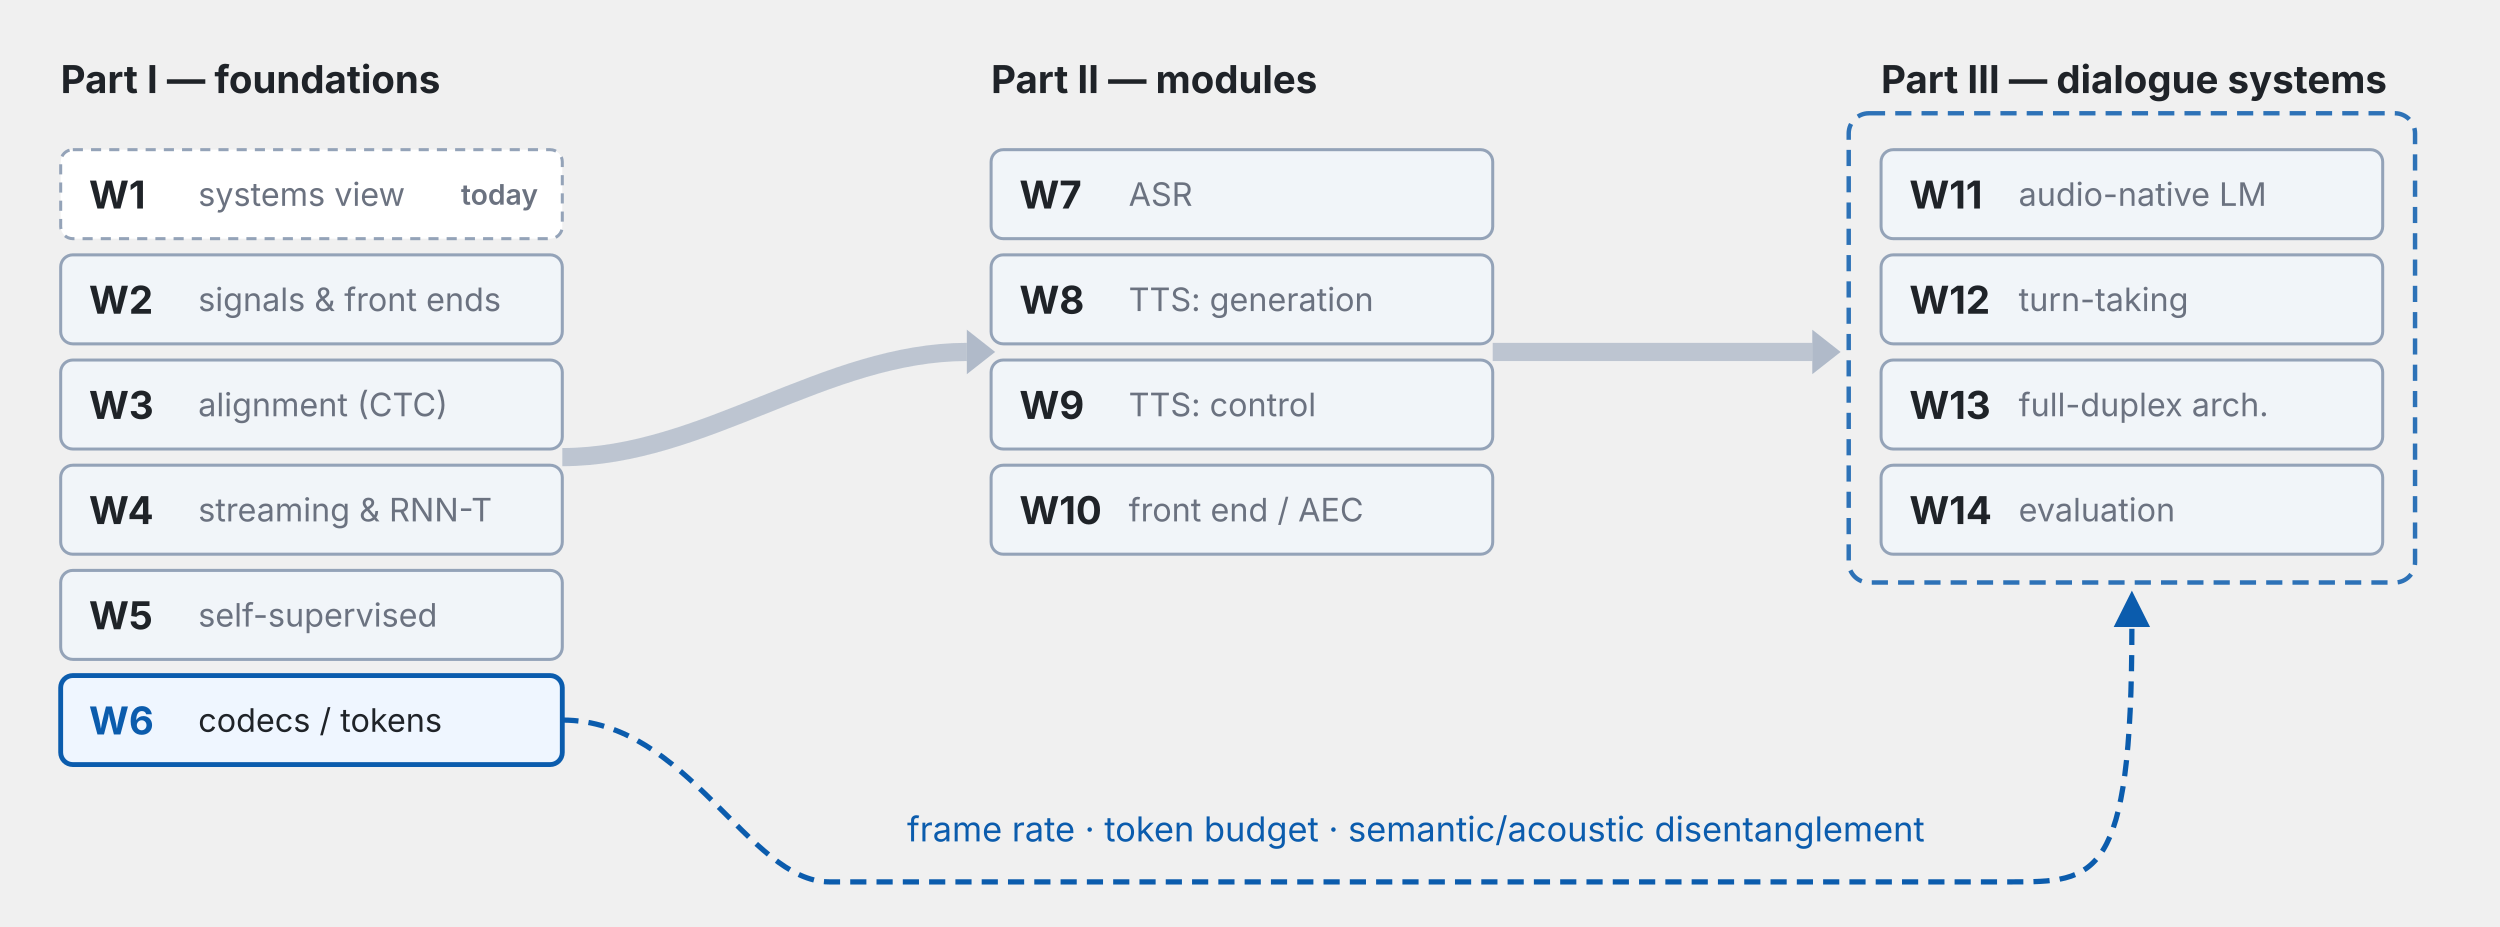
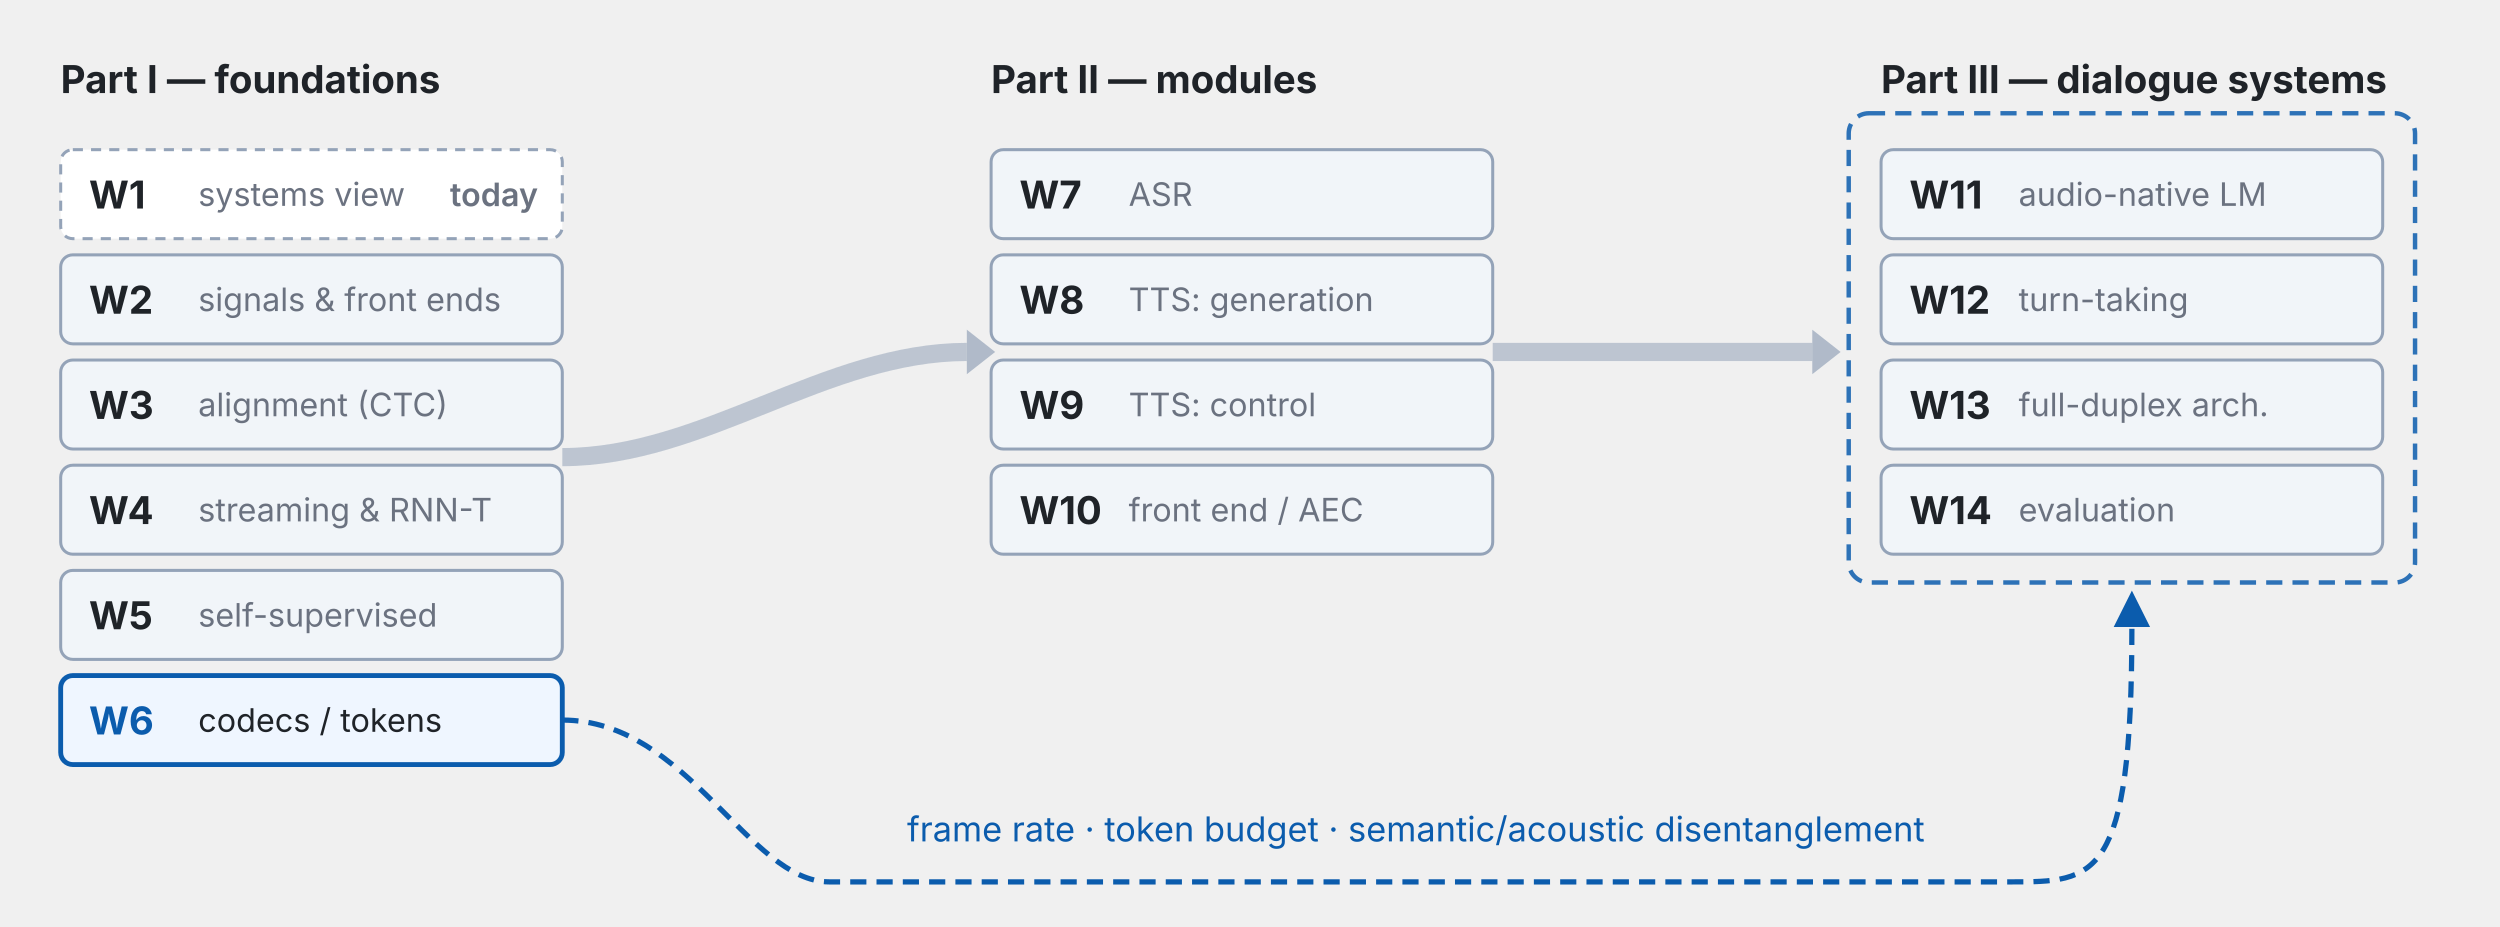
<svg xmlns="http://www.w3.org/2000/svg" viewBox="0 0 1236 458" width="100%" role="img" font-family="system-ui,-apple-system,Segoe UI,sans-serif">
  <text x="30" y="46" font-size="19" font-weight="700" fill="#1f2328">Part I — foundations</text>
  <rect x="30" y="74" width="248" height="44" rx="6" fill="#ffffff" stroke="#94a3b8" stroke-width="1.5" stroke-dasharray="5 4" />
  <text x="44" y="96.0" font-size="19" font-weight="700" fill="#1f2328" dominant-baseline="middle">W1</text>
  <text x="98" y="96.0" font-size="16" fill="#6b7280" dominant-baseline="middle">systems view</text>
-   <text x="266" y="96.0" font-size="14" font-weight="600" fill="#6b7280" text-anchor="end" dominant-baseline="middle">today</text>
+   <text x="266" y="96.0" font-size="16" font-weight="600" fill="#6b7280" text-anchor="end" dominant-baseline="middle">today</text>
  <rect x="30" y="126" width="248" height="44" rx="6" fill="#f1f5f9" stroke="#94a3b8" stroke-width="1.5" />
  <text x="44" y="148.0" font-size="19" font-weight="700" fill="#1f2328" dominant-baseline="middle">W2</text>
  <text x="98" y="148.0" font-size="16" fill="#6b7280" dominant-baseline="middle">signals &amp; front ends</text>
  <rect x="30" y="178" width="248" height="44" rx="6" fill="#f1f5f9" stroke="#94a3b8" stroke-width="1.5" />
  <text x="44" y="200.0" font-size="19" font-weight="700" fill="#1f2328" dominant-baseline="middle">W3</text>
  <text x="98" y="200.0" font-size="16" fill="#6b7280" dominant-baseline="middle">alignment (CTC)</text>
  <rect x="30" y="230" width="248" height="44" rx="6" fill="#f1f5f9" stroke="#94a3b8" stroke-width="1.5" />
  <text x="44" y="252.0" font-size="19" font-weight="700" fill="#1f2328" dominant-baseline="middle">W4</text>
  <text x="98" y="252.0" font-size="16" fill="#6b7280" dominant-baseline="middle">streaming &amp; RNN-T</text>
  <rect x="30" y="282" width="248" height="44" rx="6" fill="#f1f5f9" stroke="#94a3b8" stroke-width="1.5" />
  <text x="44" y="304.0" font-size="19" font-weight="700" fill="#1f2328" dominant-baseline="middle">W5</text>
  <text x="98" y="304.0" font-size="16" fill="#6b7280" dominant-baseline="middle">self-supervised</text>
  <rect x="30" y="334" width="248" height="44" rx="6" fill="#eff6ff" stroke="#0b5cad" stroke-width="2.4" />
  <text x="44" y="356.0" font-size="19" font-weight="700" fill="#0b5cad" dominant-baseline="middle">W6</text>
  <text x="98" y="356.0" font-size="16" fill="#1f2328" dominant-baseline="middle">codecs / tokens</text>
  <text x="490" y="46" font-size="19" font-weight="700" fill="#1f2328">Part II — modules</text>
  <rect x="490" y="74" width="248" height="44" rx="6" fill="#f1f5f9" stroke="#94a3b8" stroke-width="1.5" />
  <text x="504" y="96.0" font-size="19" font-weight="700" fill="#1f2328" dominant-baseline="middle">W7</text>
  <text x="558" y="96.0" font-size="16" fill="#6b7280" dominant-baseline="middle">ASR</text>
  <rect x="490" y="126" width="248" height="44" rx="6" fill="#f1f5f9" stroke="#94a3b8" stroke-width="1.5" />
  <text x="504" y="148.0" font-size="19" font-weight="700" fill="#1f2328" dominant-baseline="middle">W8</text>
  <text x="558" y="148.0" font-size="16" fill="#6b7280" dominant-baseline="middle">TTS: generation</text>
  <rect x="490" y="178" width="248" height="44" rx="6" fill="#f1f5f9" stroke="#94a3b8" stroke-width="1.5" />
  <text x="504" y="200.0" font-size="19" font-weight="700" fill="#1f2328" dominant-baseline="middle">W9</text>
  <text x="558" y="200.0" font-size="16" fill="#6b7280" dominant-baseline="middle">TTS: control</text>
  <rect x="490" y="230" width="248" height="44" rx="6" fill="#f1f5f9" stroke="#94a3b8" stroke-width="1.5" />
  <text x="504" y="252.0" font-size="19" font-weight="700" fill="#1f2328" dominant-baseline="middle">W10</text>
  <text x="558" y="252.0" font-size="16" fill="#6b7280" dominant-baseline="middle">front end / AEC</text>
  <text x="930" y="46" font-size="19" font-weight="700" fill="#1f2328">Part III — dialogue systems</text>
  <rect x="930" y="74" width="248" height="44" rx="6" fill="#f1f5f9" stroke="#94a3b8" stroke-width="1.5" />
  <text x="944" y="96.0" font-size="19" font-weight="700" fill="#1f2328" dominant-baseline="middle">W11</text>
  <text x="998" y="96.0" font-size="16" fill="#6b7280" dominant-baseline="middle">audio-native LM</text>
  <rect x="930" y="126" width="248" height="44" rx="6" fill="#f1f5f9" stroke="#94a3b8" stroke-width="1.5" />
  <text x="944" y="148.0" font-size="19" font-weight="700" fill="#1f2328" dominant-baseline="middle">W12</text>
  <text x="998" y="148.0" font-size="16" fill="#6b7280" dominant-baseline="middle">turn-taking</text>
  <rect x="930" y="178" width="248" height="44" rx="6" fill="#f1f5f9" stroke="#94a3b8" stroke-width="1.5" />
  <text x="944" y="200.0" font-size="19" font-weight="700" fill="#1f2328" dominant-baseline="middle">W13</text>
  <text x="998" y="200.0" font-size="16" fill="#6b7280" dominant-baseline="middle">full-duplex arch.</text>
  <rect x="930" y="230" width="248" height="44" rx="6" fill="#f1f5f9" stroke="#94a3b8" stroke-width="1.5" />
  <text x="944" y="252.0" font-size="19" font-weight="700" fill="#1f2328" dominant-baseline="middle">W14</text>
  <text x="998" y="252.0" font-size="16" fill="#6b7280" dominant-baseline="middle">evaluation</text>
  <path d="M 278 226.0 C 348 226.0, 408 174.0, 478 174.0" fill="none" stroke="#94a3b8" stroke-width="9" opacity=".55" />
  <polygon points="478,163.0 492,174.0 478,185.0" fill="#94a3b8" opacity=".7" />
  <path d="M 738 174.0 C 808 174.0, 826 174.0, 896 174.0" fill="none" stroke="#94a3b8" stroke-width="9" opacity=".55" />
  <polygon points="896,163.0 910,174.0 896,185.0" fill="#94a3b8" opacity=".7" />
  <rect x="914" y="56" width="280" height="232" rx="10" fill="none" stroke="#0b5cad" stroke-width="2.2" stroke-dasharray="8 5" opacity=".85" />
  <path d="M 278 356.0 C 340 356.0, 370 436, 410 436 H 994.0 C 1036.0 436, 1054.0 436, 1054.0 310" fill="none" stroke="#0b5cad" stroke-width="2.6" stroke-dasharray="8 5" />
  <polygon points="1045.0,310 1054.0,292 1063.0,310" fill="#0b5cad" />
  <text x="700.0" y="416.0" font-size="17" fill="#0b5cad" text-anchor="middle">frame rate · token budget · semantic/acoustic disentanglement</text>
</svg>
